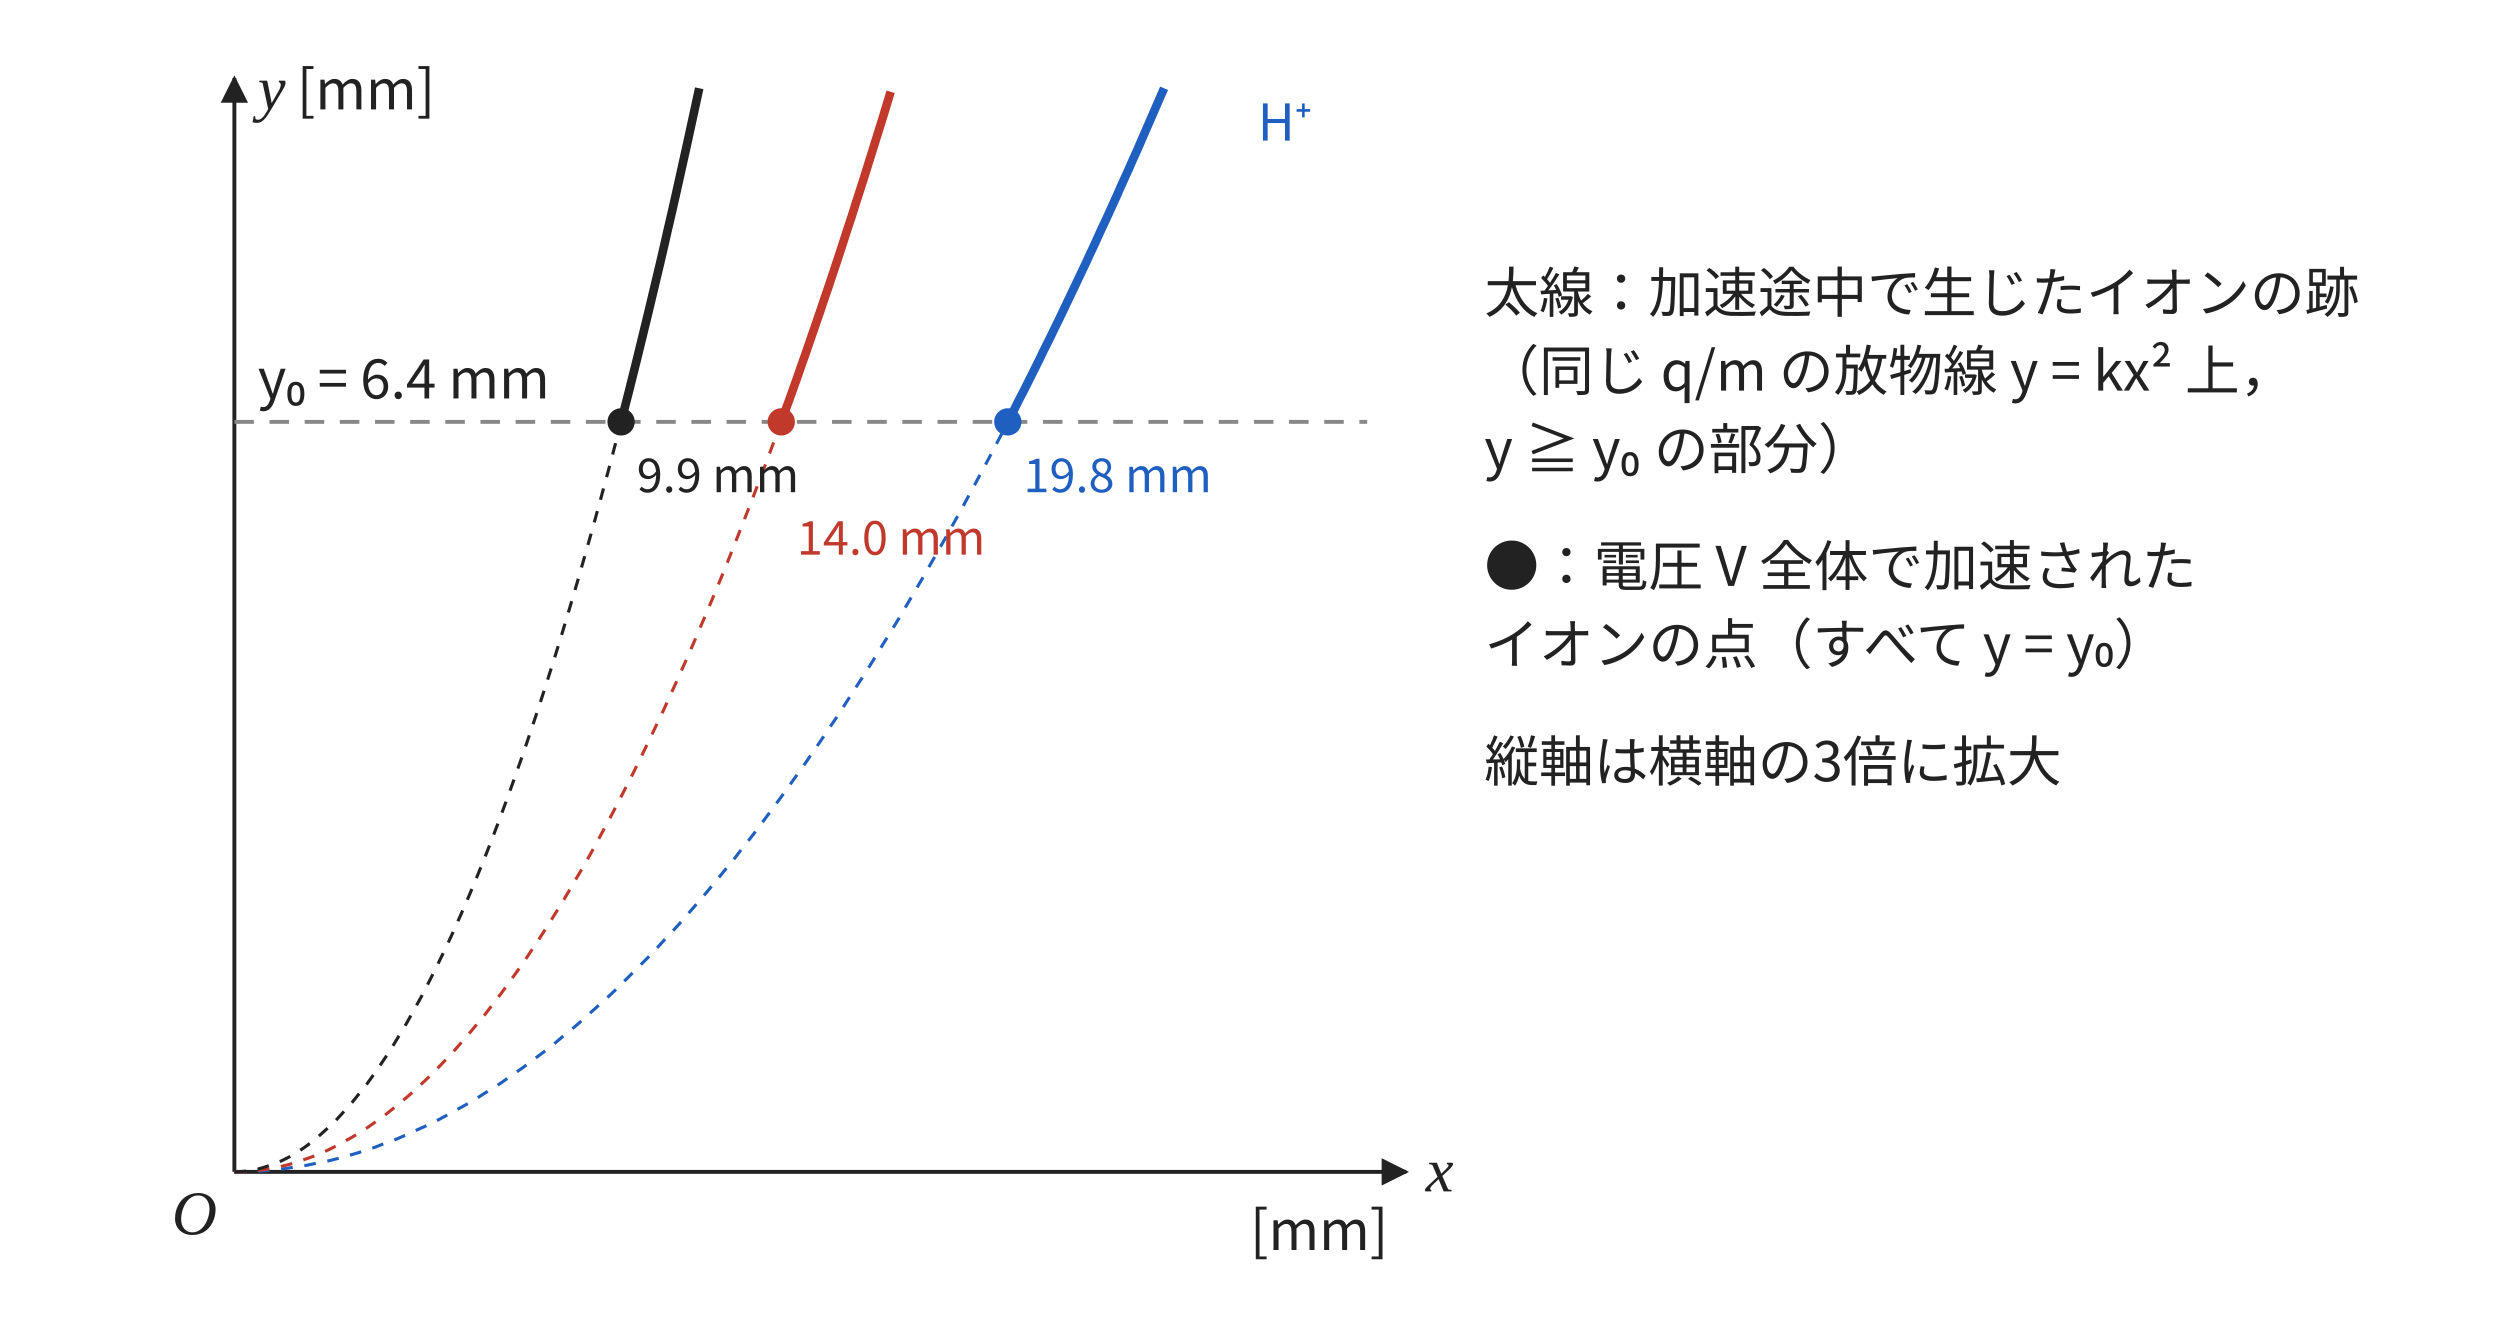
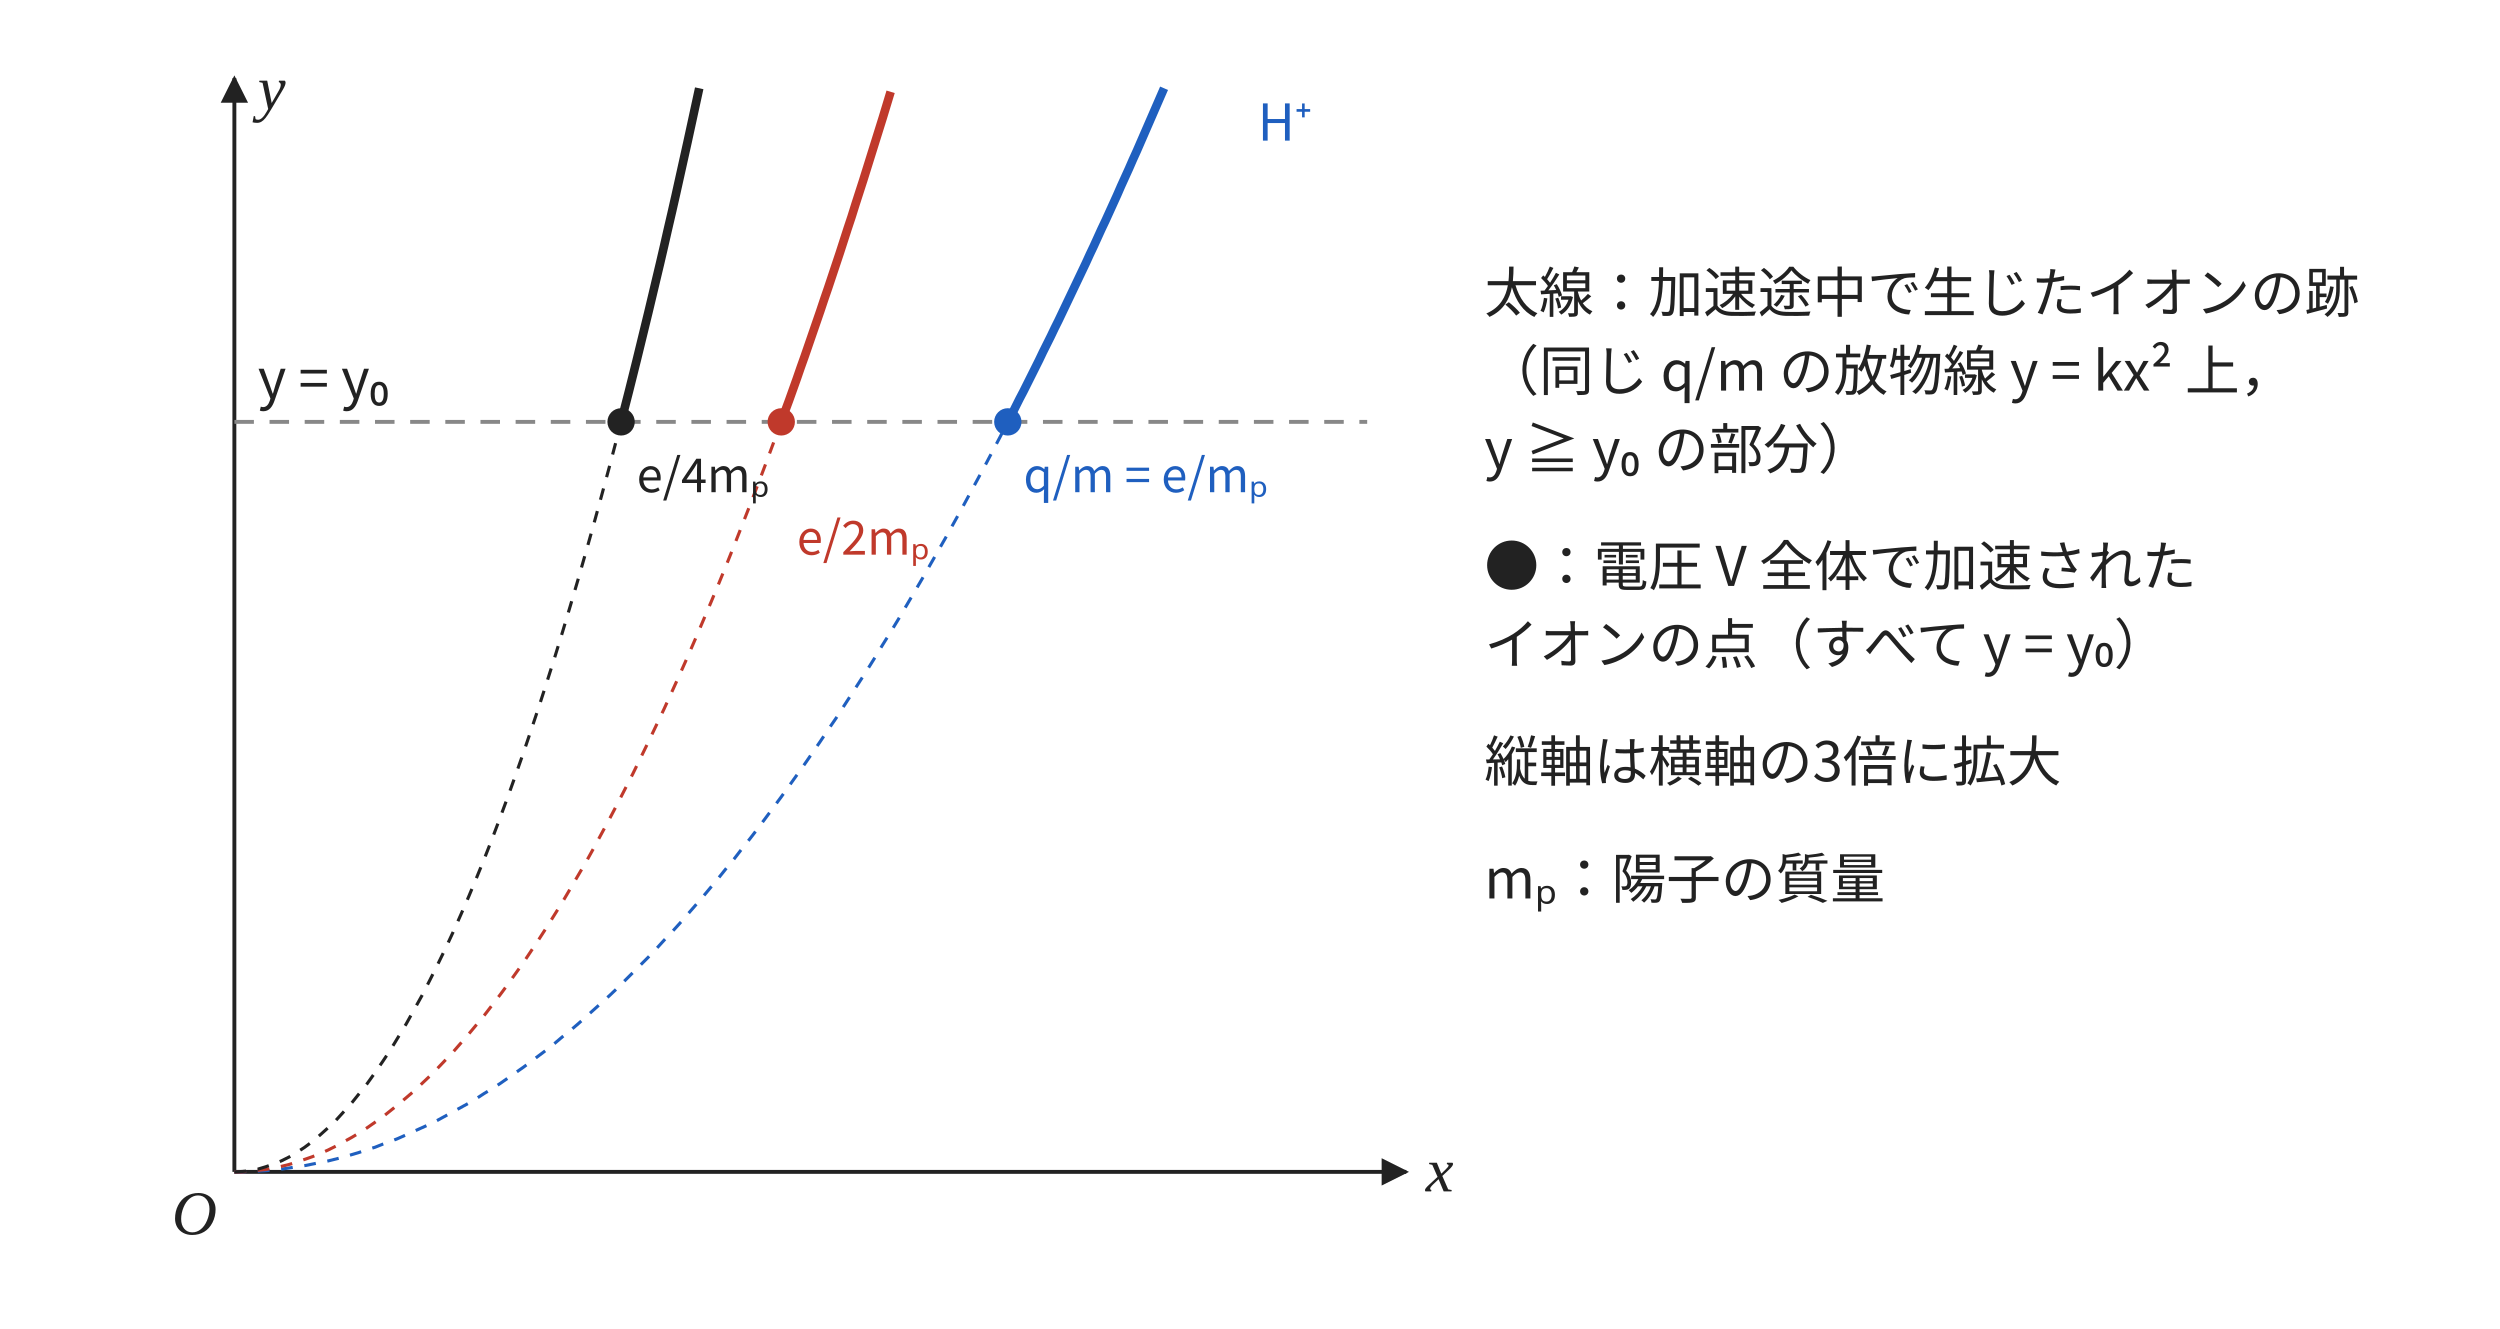
<svg xmlns="http://www.w3.org/2000/svg" viewBox="0 0 640 340">
  <defs>
    <marker id="a-ar" viewBox="0 0 10 10" refX="9" refY="5" markerWidth="7" markerHeight="7" orient="auto-start-reverse">
      <path d="M0,0 L10,5 L0,10 z" fill="#1f5fbf" />
    </marker>
    <marker id="a-ak" viewBox="0 0 10 10" refX="9" refY="5" markerWidth="7" markerHeight="7" orient="auto-start-reverse">
      <path d="M0,0 L10,5 L0,10 z" fill="#222" />
    </marker>
    <marker id="a-arr" viewBox="0 0 10 10" refX="9" refY="5" markerWidth="7" markerHeight="7" orient="auto-start-reverse">
      <path d="M0,0 L10,5 L0,10 z" fill="#c0392b" />
    </marker>
  </defs>
  <line x1="60" y1="300" x2="360" y2="300" stroke="#222" marker-end="url(#a-ak)" />
  <text x="365" y="305" font-family="Times New Roman, serif" font-style="italic" font-size="16" fill="#222">x</text>
-   <text x="320" y="320" font-family="Noto Sans CJK JP, sans-serif" font-size="14" fill="#222">[mm]</text>
  <line x1="60" y1="300" x2="60" y2="20" stroke="#222" marker-end="url(#a-ak)" />
  <text x="66" y="28" font-family="Times New Roman, serif" font-style="italic" font-size="16" fill="#222">y</text>
-   <text x="76" y="28" font-family="Noto Sans CJK JP, sans-serif" font-size="14" fill="#222">[mm]</text>
  <text x="44" y="316" font-family="Times New Roman, serif" font-style="italic" font-size="16" fill="#222">O</text>
  <line x1="60" y1="108.0" x2="350" y2="108.0" stroke="#888" stroke-dasharray="5,4" />
-   <text x="66" y="102.0" font-family="Noto Sans CJK JP, sans-serif" font-size="14" fill="#222">y₀ = 6.4 mm</text>
+   <text x="66" y="102.0" font-family="Noto Sans CJK JP, sans-serif" font-size="14" fill="#222">y = y₀</text>
  <polyline points="258.0,108.0 259.0,106.1 260.0,104.1 261.0,102.1 262.0,100.2 263.0,98.2 264.0,96.2 265.0,94.2 266.0,92.2 267.0,90.1 268.0,88.1 269.0,86.1 270.0,84.0 271.0,82.0 272.0,79.9 273.0,77.8 274.0,75.7 275.0,73.6 276.0,71.5 277.0,69.4 278.0,67.3 279.0,65.1 280.0,63.0 281.0,60.8 282.0,58.6 283.0,56.5 284.0,54.3 285.0,52.1 286.0,49.9 287.0,47.6 288.0,45.4 289.0,43.2 290.0,40.9 291.0,38.7 292.0,36.4 293.0,34.1 294.0,31.8 295.0,29.5 296.0,27.2 297.0,24.9 298.0,22.6" fill="none" stroke="#1f5fbf" stroke-width="2.2" />
  <polyline points="60.0,300.0 62.0,300.0 64.0,299.9 66.0,299.8 68.0,299.7 70.0,299.5 72.0,299.3 74.0,299.0 76.0,298.7 78.0,298.4 80.0,298.0 82.0,297.6 84.0,297.2 86.0,296.7 88.0,296.2 90.0,295.6 92.0,295.0 94.0,294.3 96.0,293.7 98.0,292.9 100.0,292.2 102.0,291.4 104.0,290.5 106.0,289.6 108.0,288.7 110.0,287.8 112.0,286.8 114.0,285.7 116.0,284.6 118.0,283.5 120.0,282.4 122.0,281.2 124.0,279.9 126.0,278.7 128.0,277.4 130.0,276.0 132.0,274.6 134.0,273.2 136.0,271.7 138.0,270.2 140.0,268.7 142.0,267.1 144.0,265.4 146.0,263.8 148.0,262.1 150.0,260.3 152.0,258.5 154.0,256.7 156.0,254.9 158.0,253.0 160.0,251.0 162.0,249.0 164.0,247.0 166.0,245.0 168.0,242.9 170.0,240.7 172.0,238.6 174.0,236.4 176.0,234.1 178.0,231.8 180.0,229.5 182.0,227.1 184.0,224.7 186.0,222.2 188.0,219.8 190.0,217.2 192.0,214.7 194.0,212.1 196.0,209.4 198.0,206.7 200.0,204.0 202.0,201.2 204.0,198.4 206.0,195.6 208.0,192.7 210.0,189.8 212.0,186.8 214.0,183.9 216.0,180.8 218.0,177.7 220.0,174.6 222.0,171.5 224.0,168.3 226.0,165.0 228.0,161.8 230.0,158.5 232.0,155.1 234.0,151.7 236.0,148.3 238.0,144.8 240.0,141.3 242.0,137.8 244.0,134.2 246.0,130.6 248.0,126.9 250.0,123.2 252.0,119.5 254.0,115.7 256.0,111.9 258.0,108.0" fill="none" stroke="#1f5fbf" stroke-width="0.8" stroke-dasharray="3,3" />
  <circle cx="258.0" cy="108.0" r="3.5" fill="#1f5fbf" />
-   <text x="262.0" y="126.0" font-family="Noto Sans CJK JP, sans-serif" font-size="12" fill="#1f5fbf">19.8 mm</text>
+   <text x="262.0" y="126.0" font-family="Noto Sans CJK JP, sans-serif" font-size="12" fill="#1f5fbf">q/m = e/mₚ</text>
  <polyline points="200.0,108.0 201.0,105.2 202.0,102.5 203.0,99.7 204.0,96.9 205.0,94.0 206.0,91.2 207.0,88.3 208.0,85.4 209.0,82.5 210.0,79.6 211.0,76.6 212.0,73.7 213.0,70.7 214.0,67.7 215.0,64.7 216.0,61.6 217.0,58.5 218.0,55.5 219.0,52.3 220.0,49.2 221.0,46.1 222.0,42.9 223.0,39.7 224.0,36.5 225.0,33.3 226.0,30.1 227.0,26.8 228.0,23.5" fill="none" stroke="#c0392b" stroke-width="2.2" />
  <polyline points="60.0,300.0 62.0,300.0 64.0,299.8 66.0,299.6 68.0,299.4 70.0,299.0 72.0,298.6 74.0,298.1 76.0,297.5 78.0,296.8 80.0,296.1 82.0,295.3 84.0,294.4 86.0,293.4 88.0,292.3 90.0,291.2 92.0,290.0 94.0,288.7 96.0,287.3 98.0,285.9 100.0,284.3 102.0,282.7 104.0,281.0 106.0,279.3 108.0,277.4 110.0,275.5 112.0,273.5 114.0,271.4 116.0,269.3 118.0,267.0 120.0,264.7 122.0,262.3 124.0,259.9 126.0,257.3 128.0,254.7 130.0,252.0 132.0,249.2 134.0,246.4 136.0,243.4 138.0,240.4 140.0,237.3 142.0,234.1 144.0,230.9 146.0,227.5 148.0,224.1 150.0,220.7 152.0,217.1 154.0,213.4 156.0,209.7 158.0,205.9 160.0,202.0 162.0,198.1 164.0,194.0 166.0,189.9 168.0,185.7 170.0,181.5 172.0,177.1 174.0,172.7 176.0,168.2 178.0,163.6 180.0,158.9 182.0,154.2 184.0,149.4 186.0,144.5 188.0,139.5 190.0,134.4 192.0,129.3 194.0,124.1 196.0,118.8 198.0,113.4 200.0,108.0" fill="none" stroke="#c0392b" stroke-width="0.8" stroke-dasharray="3,3" />
  <circle cx="200.0" cy="108.0" r="3.5" fill="#c0392b" />
-   <text x="204.0" y="142.0" font-family="Noto Sans CJK JP, sans-serif" font-size="12" fill="#c0392b">14.0 mm</text>
+   <text x="204.0" y="142.0" font-family="Noto Sans CJK JP, sans-serif" font-size="12" fill="#c0392b">e/2mₚ</text>
  <polyline points="159.0,108.0 160.0,104.1 161.0,100.2 162.0,96.2 163.0,92.2 164.0,88.1 165.0,84.0 166.0,79.9 167.0,75.7 168.0,71.5 169.0,67.3 170.0,63.0 171.0,58.6 172.0,54.3 173.0,49.9 174.0,45.4 175.0,40.9 176.0,36.4 177.0,31.8 178.0,27.2 179.0,22.6" fill="none" stroke="#222" stroke-width="2.2" />
  <polyline points="60.0,300.0 62.0,299.9 64.0,299.7 66.0,299.3 68.0,298.7 70.0,298.0 72.0,297.2 74.0,296.2 76.0,295.0 78.0,293.7 80.0,292.2 82.0,290.5 84.0,288.7 86.0,286.8 88.0,284.6 90.0,282.4 92.0,279.9 94.0,277.4 96.0,274.6 98.0,271.7 100.0,268.7 102.0,265.4 104.0,262.1 106.0,258.5 108.0,254.9 110.0,251.0 112.0,247.0 114.0,242.9 116.0,238.6 118.0,234.1 120.0,229.5 122.0,224.7 124.0,219.8 126.0,214.7 128.0,209.4 130.0,204.0 132.0,198.4 134.0,192.7 136.0,186.8 138.0,180.8 140.0,174.6 142.0,168.3 144.0,161.8 146.0,155.1 148.0,148.3 150.0,141.3 152.0,134.2 154.0,126.9 156.0,119.5 158.0,111.9" fill="none" stroke="#222" stroke-width="0.8" stroke-dasharray="3,3" />
  <circle cx="159.0" cy="108.0" r="3.5" fill="#222" />
-   <text x="163.0" y="126.0" font-family="Noto Sans CJK JP, sans-serif" font-size="12" fill="#222">9.9 mm</text>
+   <text x="163.0" y="126.0" font-family="Noto Sans CJK JP, sans-serif" font-size="12" fill="#222">e/4mₚ</text>
  <text x="380" y="80" font-family="Noto Sans CJK JP, sans-serif" font-size="14" fill="#222">太線：加速途中で生じたイオンの跡</text>
  <text x="380" y="100" font-family="Noto Sans CJK JP, sans-serif" font-size="14" fill="#222">（同じ q/m の放物線 y = kx² 上，</text>
  <text x="380" y="120" font-family="Noto Sans CJK JP, sans-serif" font-size="14" fill="#222">　y ≧ y₀ の部分）</text>
  <text x="380" y="150" font-family="Noto Sans CJK JP, sans-serif" font-size="14" fill="#222">●：電圧 V 全体で加速された</text>
  <text x="380" y="170" font-family="Noto Sans CJK JP, sans-serif" font-size="14" fill="#222">　イオンの点（すべて y = y₀）</text>
  <text x="380" y="200" font-family="Noto Sans CJK JP, sans-serif" font-size="14" fill="#222">縦軸は横軸の3倍に拡大</text>
+   <text x="380" y="230" font-family="Noto Sans CJK JP, sans-serif" font-size="14" fill="#222">mₚ：陽子の質量</text>
  <text x="322" y="36" font-family="Noto Sans CJK JP, sans-serif" font-size="13" fill="#1f5fbf">H⁺</text>
</svg>
